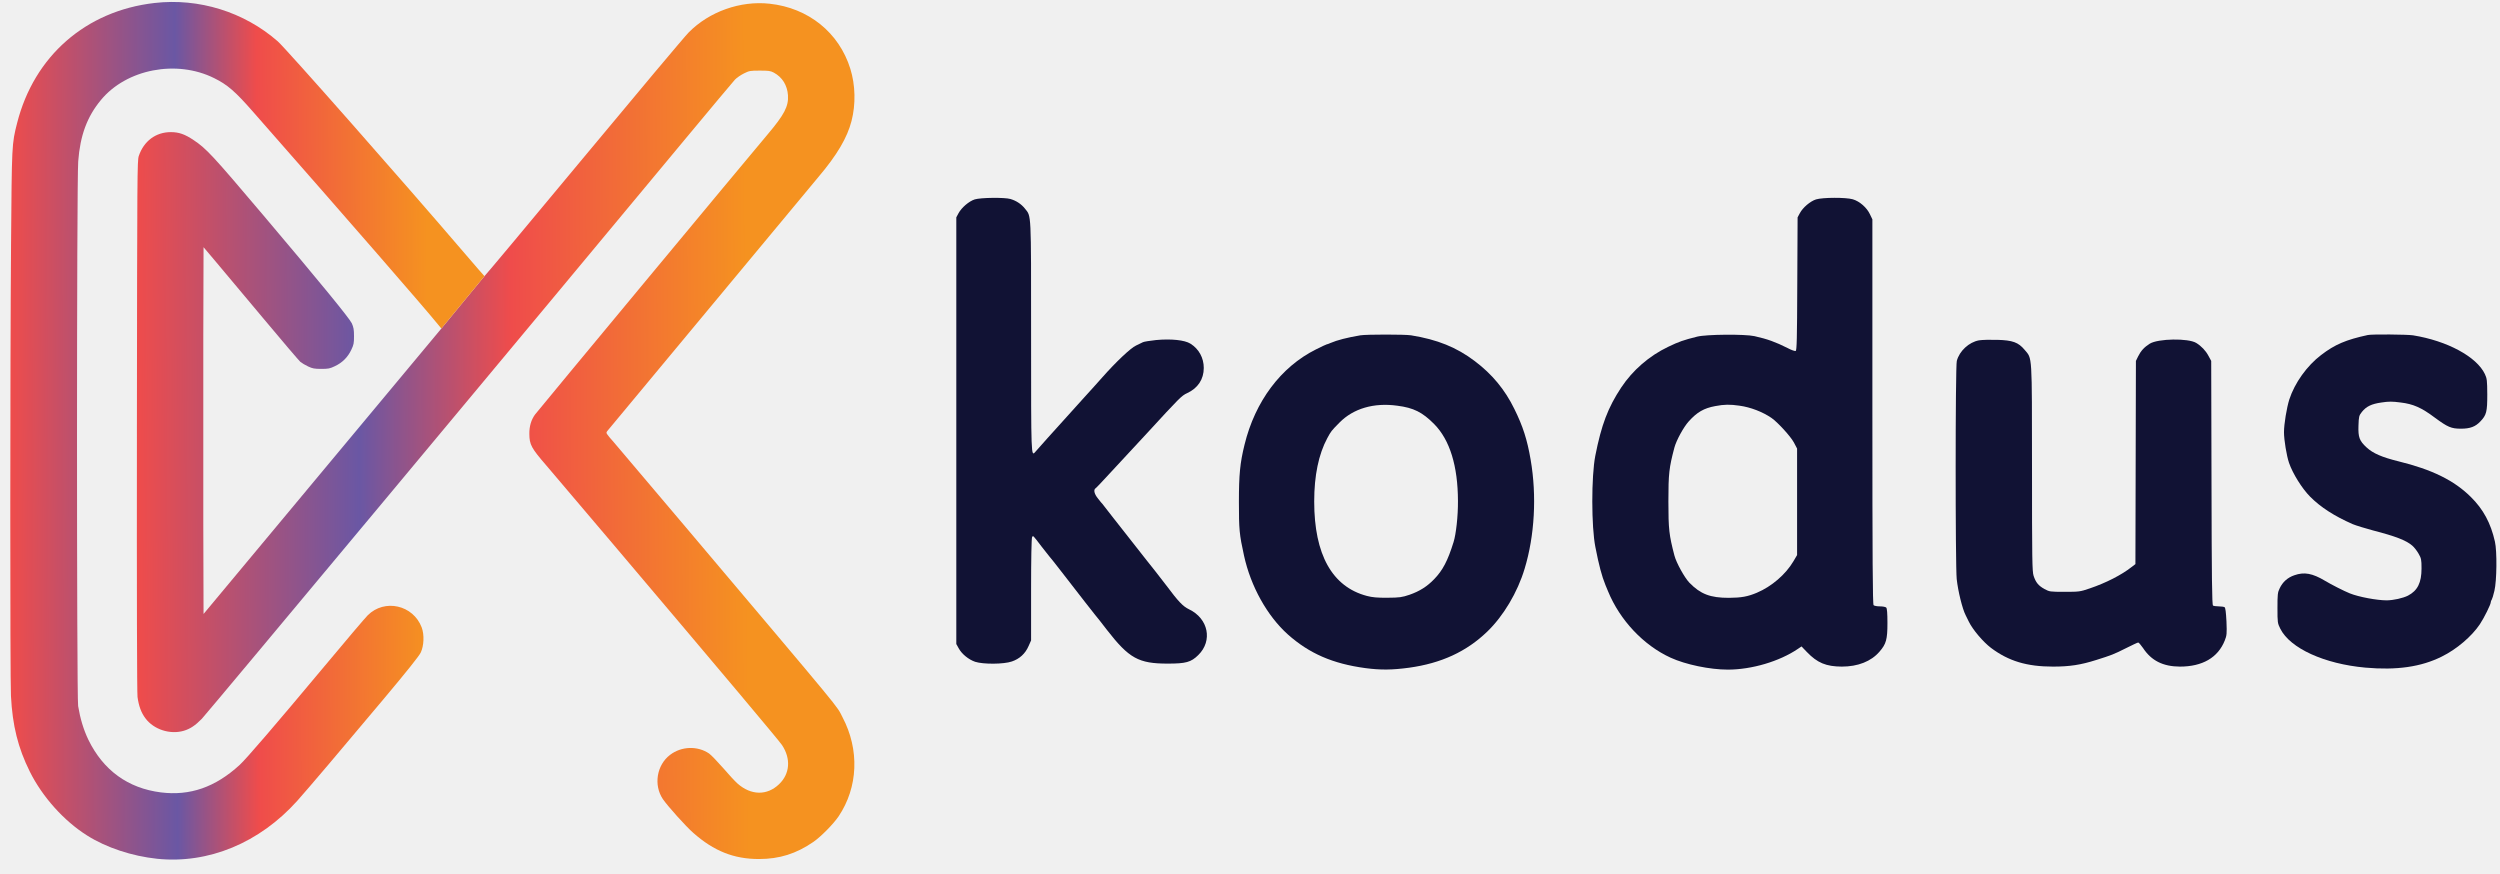
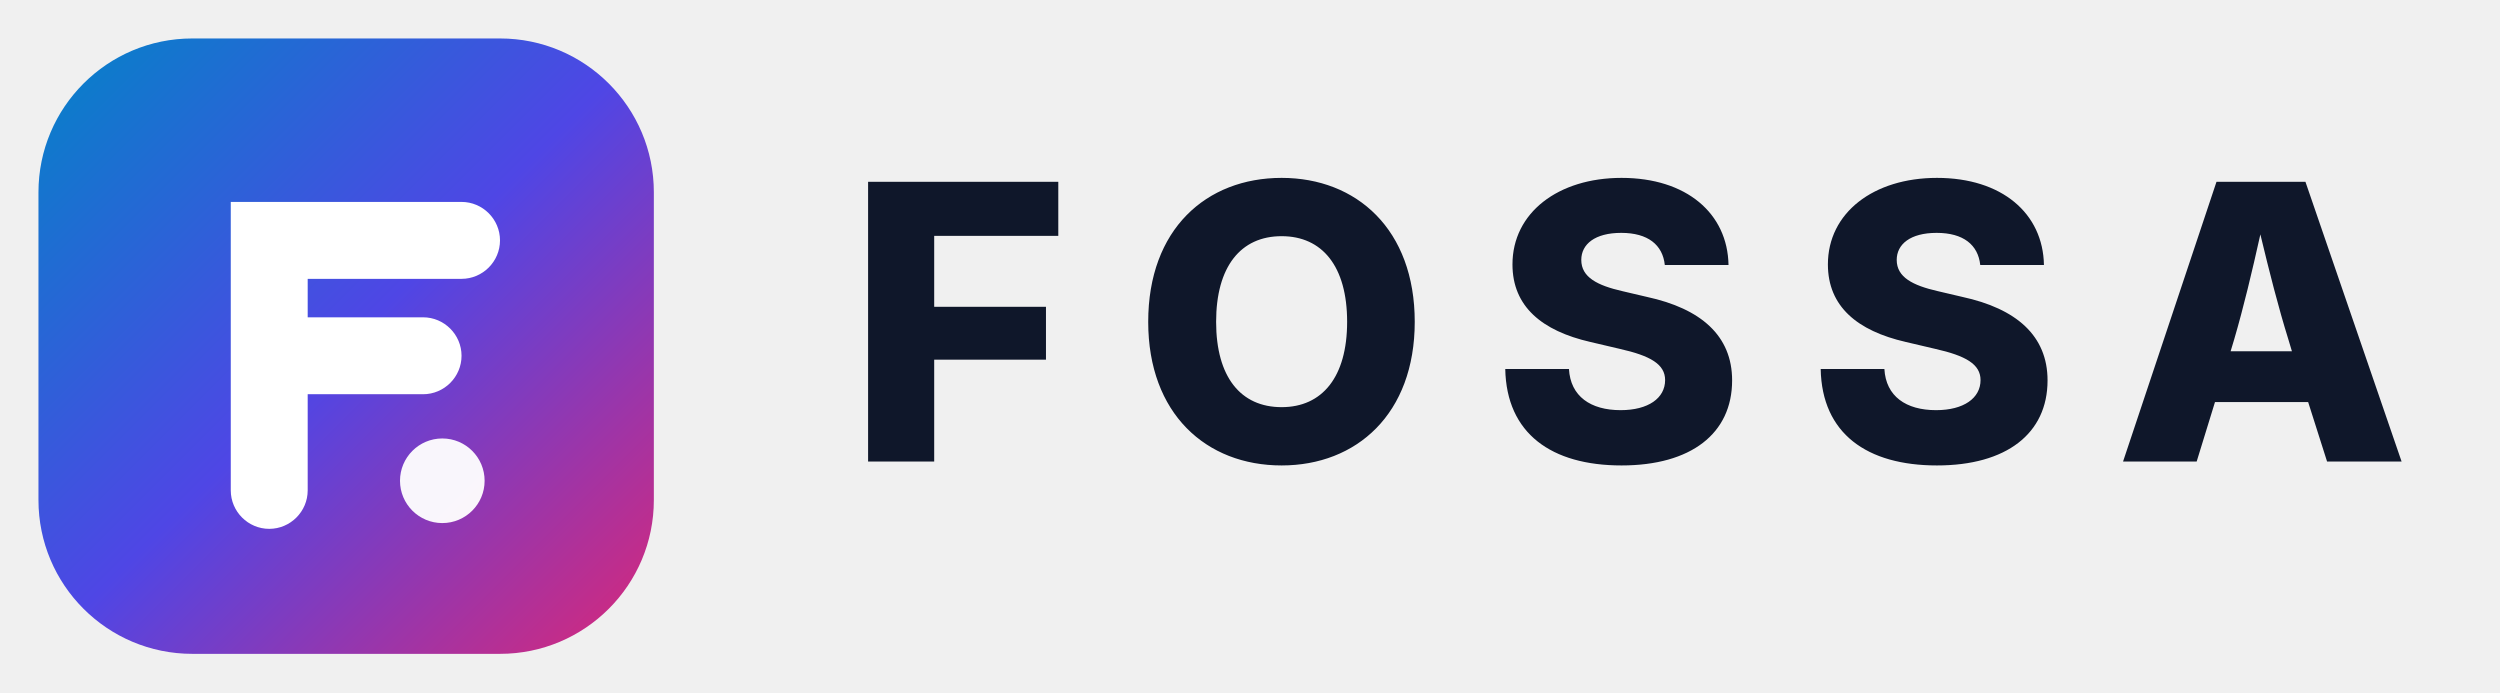
- <svg xmlns="http://www.w3.org/2000/svg" width="126" height="44" viewBox="0 0 126 44" fill="none">
-   <path d="M49.129 10.049C48.84 10.14 48.461 10.464 48.309 10.748L48.198 10.955V32.459L48.319 32.676C48.476 32.965 48.82 33.243 49.149 33.355C49.559 33.486 50.586 33.481 50.996 33.339C51.385 33.208 51.674 32.945 51.841 32.56L51.967 32.277V29.711C51.967 28.194 51.987 27.116 52.018 27.07C52.074 26.984 52.043 26.954 52.499 27.551C52.691 27.799 52.863 28.016 52.878 28.032C52.898 28.047 53.177 28.396 53.5 28.816C54.523 30.142 55.109 30.885 55.195 30.992C55.246 31.047 55.514 31.386 55.792 31.75C56.906 33.182 57.381 33.446 58.854 33.446C59.769 33.446 60.028 33.375 60.392 33.016C61.13 32.297 60.903 31.174 59.926 30.708C59.618 30.561 59.39 30.319 58.773 29.494C58.57 29.226 57.816 28.259 57.786 28.234C57.771 28.219 57.518 27.9 57.23 27.526C56.936 27.151 56.688 26.832 56.673 26.817C56.658 26.802 56.405 26.483 56.116 26.109C55.828 25.735 55.58 25.416 55.565 25.401C55.545 25.385 55.448 25.269 55.347 25.137C55.15 24.9 55.099 24.682 55.221 24.606C55.256 24.586 55.565 24.257 55.909 23.883C56.258 23.508 56.698 23.027 56.895 22.82C57.093 22.608 57.493 22.177 57.786 21.859C59.456 20.042 59.547 19.946 59.83 19.815C60.372 19.567 60.67 19.116 60.67 18.545C60.67 18.039 60.427 17.588 59.997 17.32C59.709 17.138 59.021 17.067 58.267 17.138C57.953 17.173 57.649 17.219 57.599 17.249C57.548 17.275 57.396 17.351 57.255 17.416C56.987 17.538 56.248 18.236 55.555 19.02C55.347 19.253 55.155 19.471 55.125 19.501C55.099 19.531 54.836 19.82 54.548 20.138C54.264 20.457 53.839 20.923 53.612 21.176C53.192 21.636 52.327 22.602 52.18 22.774C51.967 23.022 51.967 23.063 51.967 16.956C51.967 10.57 51.983 10.93 51.654 10.51C51.471 10.282 51.218 10.115 50.925 10.029C50.632 9.943 49.427 9.958 49.129 10.049Z" fill="#111234" />
-   <path d="M91.53 10.049C91.241 10.14 90.862 10.459 90.71 10.748L90.599 10.955L90.583 14.31C90.573 17.092 90.558 17.669 90.502 17.689C90.462 17.705 90.275 17.639 90.088 17.538C89.49 17.239 89.081 17.087 88.423 16.941C87.937 16.834 85.994 16.85 85.539 16.966C84.835 17.143 84.618 17.219 84.072 17.482C83.12 17.937 82.29 18.656 81.709 19.531C81.041 20.543 80.712 21.403 80.403 22.972C80.201 24.004 80.201 26.554 80.408 27.576C80.585 28.487 80.732 29.038 80.914 29.484C80.95 29.56 81.005 29.706 81.046 29.802C81.643 31.26 82.837 32.525 84.198 33.147C84.957 33.496 86.181 33.749 87.082 33.749C88.286 33.749 89.683 33.334 90.609 32.707L90.796 32.58L91.069 32.864C91.595 33.41 92.035 33.592 92.825 33.597C93.639 33.597 94.307 33.334 94.727 32.843C95.066 32.454 95.127 32.226 95.127 31.396C95.127 30.911 95.107 30.663 95.066 30.622C95.031 30.587 94.889 30.561 94.748 30.561C94.606 30.561 94.464 30.536 94.429 30.501C94.383 30.455 94.368 28.219 94.368 20.746V11.056L94.247 10.803C94.09 10.464 93.725 10.145 93.381 10.044C93.032 9.943 91.864 9.948 91.53 10.049ZM87.674 20.447C88.225 20.523 88.833 20.756 89.283 21.064C89.597 21.282 90.244 21.99 90.411 22.299L90.573 22.608V27.976L90.391 28.285C90.001 28.947 89.298 29.555 88.549 29.873C88.079 30.071 87.76 30.126 87.133 30.131C86.197 30.131 85.706 29.944 85.144 29.367C84.901 29.114 84.486 28.366 84.39 27.996C84.122 26.964 84.087 26.681 84.087 25.274C84.087 23.867 84.122 23.574 84.39 22.557C84.486 22.198 84.851 21.525 85.114 21.236C85.529 20.776 85.873 20.573 86.45 20.467C86.9 20.381 87.183 20.376 87.674 20.447Z" fill="#111234" />
-   <path d="M68.563 16.9C67.9 17.012 67.389 17.143 67.061 17.285C66.975 17.325 66.888 17.355 66.868 17.355C66.848 17.355 66.6 17.472 66.317 17.614C64.556 18.494 63.256 20.23 62.724 22.415C62.497 23.331 62.441 23.923 62.441 25.299C62.441 26.681 62.461 26.924 62.699 28.006C63.038 29.555 63.868 31.042 64.905 31.973C65.983 32.934 67.167 33.451 68.816 33.673C69.58 33.774 70.157 33.769 71.017 33.653C72.636 33.43 73.912 32.843 74.959 31.831C75.773 31.047 76.487 29.848 76.841 28.664C77.347 26.999 77.458 24.991 77.145 23.174C76.973 22.162 76.755 21.484 76.325 20.614C75.849 19.637 75.202 18.858 74.331 18.201C73.416 17.507 72.444 17.113 71.118 16.9C70.805 16.85 68.877 16.85 68.563 16.9ZM70.42 20.447C71.25 20.553 71.69 20.776 72.282 21.373C73.072 22.172 73.476 23.483 73.481 25.249C73.487 26.008 73.385 26.919 73.259 27.323C72.965 28.269 72.712 28.745 72.287 29.185C71.928 29.56 71.549 29.797 71.043 29.975C70.653 30.106 70.547 30.121 69.929 30.126C69.413 30.131 69.16 30.106 68.892 30.035C67.141 29.575 66.236 27.951 66.236 25.274C66.236 23.964 66.459 22.896 66.894 22.086C67.086 21.732 67.096 21.717 67.511 21.297C68.209 20.589 69.241 20.285 70.42 20.447Z" fill="#111234" />
-   <path d="M119.338 16.885C118.24 17.123 117.678 17.361 116.985 17.892C116.267 18.438 115.654 19.299 115.381 20.133C115.25 20.553 115.113 21.368 115.113 21.783C115.113 22.177 115.245 22.967 115.366 23.326C115.558 23.878 116.019 24.616 116.429 25.031C116.955 25.562 117.653 26.013 118.579 26.418C118.731 26.483 119.247 26.64 119.591 26.731C120.745 27.03 121.266 27.232 121.579 27.5C121.671 27.576 121.812 27.758 121.893 27.9C122.03 28.138 122.045 28.199 122.045 28.649C122.045 29.367 121.848 29.767 121.362 30.02C121.109 30.147 120.638 30.253 120.294 30.258C119.803 30.258 118.872 30.086 118.427 29.904C118.144 29.792 117.481 29.453 117.188 29.276C116.545 28.892 116.135 28.816 115.634 28.993C115.295 29.109 115.047 29.332 114.896 29.651C114.794 29.853 114.784 29.964 114.784 30.642C114.784 31.381 114.789 31.412 114.931 31.695C115.427 32.676 117.147 33.461 119.211 33.648C120.79 33.79 122.025 33.612 123.067 33.091C123.816 32.722 124.575 32.074 124.985 31.462C125.207 31.128 125.536 30.46 125.536 30.349C125.536 30.314 125.556 30.258 125.582 30.227C125.602 30.202 125.668 30 125.718 29.777C125.84 29.271 125.855 27.779 125.744 27.298C125.536 26.367 125.157 25.664 124.529 25.046C123.689 24.212 122.576 23.665 120.881 23.25C120.046 23.043 119.601 22.85 119.277 22.552C118.913 22.218 118.847 22.036 118.867 21.454C118.883 20.988 118.893 20.948 119.039 20.761C119.262 20.483 119.525 20.356 120.031 20.285C120.39 20.23 120.573 20.23 120.987 20.285C121.625 20.361 122.04 20.543 122.708 21.044C123.366 21.53 123.543 21.606 124.033 21.606C124.494 21.606 124.762 21.505 125.01 21.241C125.319 20.918 125.359 20.756 125.359 19.885C125.354 19.172 125.344 19.081 125.238 18.853C124.823 17.978 123.34 17.178 121.615 16.9C121.316 16.855 119.54 16.839 119.338 16.885Z" fill="#111234" />
-   <path d="M99.742 17.153C99.236 17.244 98.755 17.689 98.623 18.19C98.547 18.464 98.547 28.497 98.618 29.185C98.684 29.792 98.902 30.683 99.069 31.007C99.094 31.052 99.17 31.204 99.231 31.336C99.428 31.74 99.954 32.358 100.349 32.656C101.234 33.319 102.155 33.597 103.471 33.597C104.311 33.597 104.867 33.511 105.651 33.263C106.42 33.02 106.532 32.98 107.154 32.666C107.463 32.51 107.736 32.383 107.766 32.383C107.797 32.383 107.903 32.51 108.009 32.661C108.429 33.299 109.016 33.592 109.866 33.597C111 33.597 111.784 33.147 112.128 32.282C112.229 32.029 112.239 31.943 112.214 31.326C112.189 30.855 112.163 30.632 112.118 30.602C112.082 30.582 111.951 30.561 111.824 30.561C111.698 30.561 111.566 30.541 111.536 30.521C111.485 30.491 111.47 29.135 111.46 24.338L111.445 18.19L111.308 17.937C111.172 17.679 110.949 17.442 110.691 17.285C110.291 17.037 108.758 17.062 108.343 17.325C108.07 17.497 107.898 17.684 107.761 17.963L107.65 18.19L107.625 28.431L107.432 28.578C106.926 28.978 106.132 29.383 105.322 29.656C104.837 29.823 104.786 29.828 104.058 29.828C103.319 29.828 103.293 29.823 103.041 29.686C102.737 29.519 102.605 29.357 102.494 29.023C102.423 28.811 102.413 28.219 102.413 23.589C102.408 17.76 102.433 18.099 102.039 17.629C101.725 17.254 101.437 17.148 100.657 17.128C100.298 17.118 99.888 17.128 99.742 17.153Z" fill="#111234" />
-   <path d="M16.25 23.753L22.245 16.558L24.418 13.917C24.431 13.921 26.675 11.24 29.396 7.962C32.121 4.683 34.508 1.837 34.709 1.636C35.743 0.584 37.318 0.026 38.786 0.187C40.744 0.396 42.292 1.645 42.858 3.47C43.113 4.291 43.135 5.258 42.916 6.102C42.698 6.945 42.185 7.815 41.252 8.916C40.887 9.353 30.725 21.581 30.609 21.723C30.529 21.826 30.529 21.826 30.948 22.303C31.176 22.571 32.79 24.471 34.53 26.532C42.774 36.292 42.122 35.502 42.461 36.145C43.327 37.786 43.251 39.678 42.265 41.145C42.002 41.533 41.377 42.167 40.998 42.43C40.128 43.028 39.285 43.295 38.25 43.295C36.988 43.295 35.98 42.894 34.945 41.98C34.561 41.645 33.642 40.619 33.406 40.271C32.933 39.562 33.098 38.558 33.772 38.045C34.343 37.608 35.159 37.581 35.739 37.978C35.842 38.05 36.158 38.38 36.444 38.705C36.725 39.035 37.055 39.388 37.171 39.49C37.853 40.093 38.661 40.106 39.267 39.522C39.812 39 39.87 38.241 39.415 37.554C39.258 37.318 36.578 34.129 30.881 27.402C29.418 25.671 27.915 23.904 27.549 23.476C26.777 22.584 26.684 22.415 26.679 21.87C26.675 21.487 26.768 21.166 26.965 20.893C27.085 20.728 37.728 7.908 38.683 6.78C39.531 5.776 39.749 5.361 39.714 4.803C39.678 4.295 39.428 3.889 38.995 3.657C38.83 3.572 38.741 3.559 38.295 3.559C37.804 3.559 37.764 3.568 37.492 3.702C37.331 3.782 37.131 3.92 37.041 4.014C36.952 4.108 35.842 5.437 34.566 6.971C26.907 16.196 10.406 35.989 10.174 36.225C9.844 36.564 9.581 36.738 9.26 36.832C8.573 37.033 7.752 36.769 7.333 36.207C7.119 35.926 6.994 35.587 6.931 35.128C6.905 34.9 6.891 30.252 6.9 21.447C6.913 8.64 6.918 8.1 6.994 7.864C7.248 7.11 7.85 6.659 8.609 6.659C9.014 6.659 9.313 6.762 9.759 7.061C10.406 7.493 10.71 7.823 13.274 10.852C16.129 14.225 17.619 16.049 17.731 16.294C17.82 16.495 17.842 16.611 17.842 16.941C17.842 17.298 17.829 17.374 17.704 17.633C17.53 18.003 17.253 18.279 16.883 18.453C16.625 18.578 16.549 18.592 16.192 18.592C15.848 18.592 15.755 18.574 15.532 18.471C15.389 18.404 15.21 18.297 15.139 18.239C15.068 18.177 14.234 17.2 13.284 16.062C12.329 14.925 11.263 13.649 10.906 13.225L10.259 12.458L10.246 17.075C10.241 19.613 10.241 23.775 10.246 26.318L10.259 30.944L16.25 23.753Z" fill="url(#paint0_linear_148_50)" />
-   <path d="M0.864 6.195C1.721 2.827 4.326 0.548 7.783 0.151C10.027 -0.108 12.302 0.601 13.997 2.082C14.43 2.466 20.233 9.046 23.44 12.793C23.962 13.404 24.404 13.912 24.417 13.917L22.245 16.558L22.071 16.348C21.362 15.474 17.757 11.33 12.757 5.638C11.851 4.603 11.463 4.268 10.794 3.938C8.894 2.992 6.369 3.483 5.084 5.044C4.388 5.883 4.04 6.829 3.942 8.131C3.862 9.157 3.862 35.114 3.938 35.587C4.045 36.23 4.214 36.783 4.455 37.287C5.209 38.826 6.449 39.727 8.109 39.937C9.576 40.119 10.852 39.678 12.083 38.549C12.409 38.25 13.859 36.564 16.37 33.558C17.423 32.295 18.395 31.149 18.533 31.011C19.385 30.163 20.826 30.489 21.255 31.626C21.388 31.987 21.37 32.541 21.205 32.889C21.13 33.053 20.523 33.816 19.336 35.23C17.244 37.728 15.531 39.745 14.983 40.36C13.078 42.484 10.5 43.55 7.917 43.282C6.654 43.148 5.365 42.724 4.397 42.113C3.229 41.382 2.136 40.164 1.502 38.888C0.909 37.697 0.628 36.569 0.552 35.074C0.507 34.12 0.507 18.685 0.557 12.302C0.597 7.244 0.592 7.27 0.864 6.195Z" fill="url(#paint1_linear_148_50)" />
+ <svg xmlns="http://www.w3.org/2000/svg" width="130" height="36" viewBox="0 0 130 36" fill="none">
  <defs>
-     <linearGradient id="paint0_linear_148_50" x1="43.052" y1="21.732" x2="6.889" y2="21.927" gradientUnits="userSpaceOnUse">
-       <stop offset="0.149" stop-color="#F59220" />
-       <stop offset="0.477" stop-color="#EF4C4B" />
-       <stop offset="0.69" stop-color="#6A57A4" />
-       <stop offset="1" stop-color="#EF4C4B" />
-     </linearGradient>
-     <linearGradient id="paint1_linear_148_50" x1="24.419" y1="21.694" x2="0.512" y2="21.778" gradientUnits="userSpaceOnUse">
-       <stop offset="0.119" stop-color="#F59220" />
-       <stop offset="0.478" stop-color="#EF4C4B" />
-       <stop offset="0.65" stop-color="#6A57A4" />
-       <stop offset="1" stop-color="#EF4C4B" />
+     <linearGradient id="fossa-light-grad" x1="0%" y1="0%" x2="100%" y2="100%">
+       <stop offset="0%" stop-color="#0284C7" />
+       <stop offset="50%" stop-color="#4F46E5" />
+       <stop offset="100%" stop-color="#DB2777" />
    </linearGradient>
  </defs>
+   <g transform="translate(2, 2)">
+     <rect x="0" y="0" width="32" height="32" rx="8" fill="url(#fossa-light-grad)" />
+     <path d="M10 8.5 H22 C23.1 8.5 24 9.4 24 10.5 C24 11.6 23.1 12.5 22 12.5 H14 V14.5 H20 C21.1 14.5 22 15.4 22 16.5 C22 17.6 21.1 18.5 20 18.5 H14 V23.5 C14 24.6 13.1 25.5 12 25.5 C10.9 25.5 10 24.6 10 23.5 Z" fill="#FFFFFF" />
+     <circle cx="21" cy="23" r="2.2" fill="#FFFFFF" fill-opacity="0.95" />
+   </g>
+   <text x="44" y="24" fill="#0F172A" font-family="Inter, system-ui, -apple-system, BlinkMacSystemFont, 'Segoe UI', Roboto, sans-serif" font-size="20" font-weight="800" letter-spacing="0.16em">
+         FOSSA
+     </text>
</svg>
